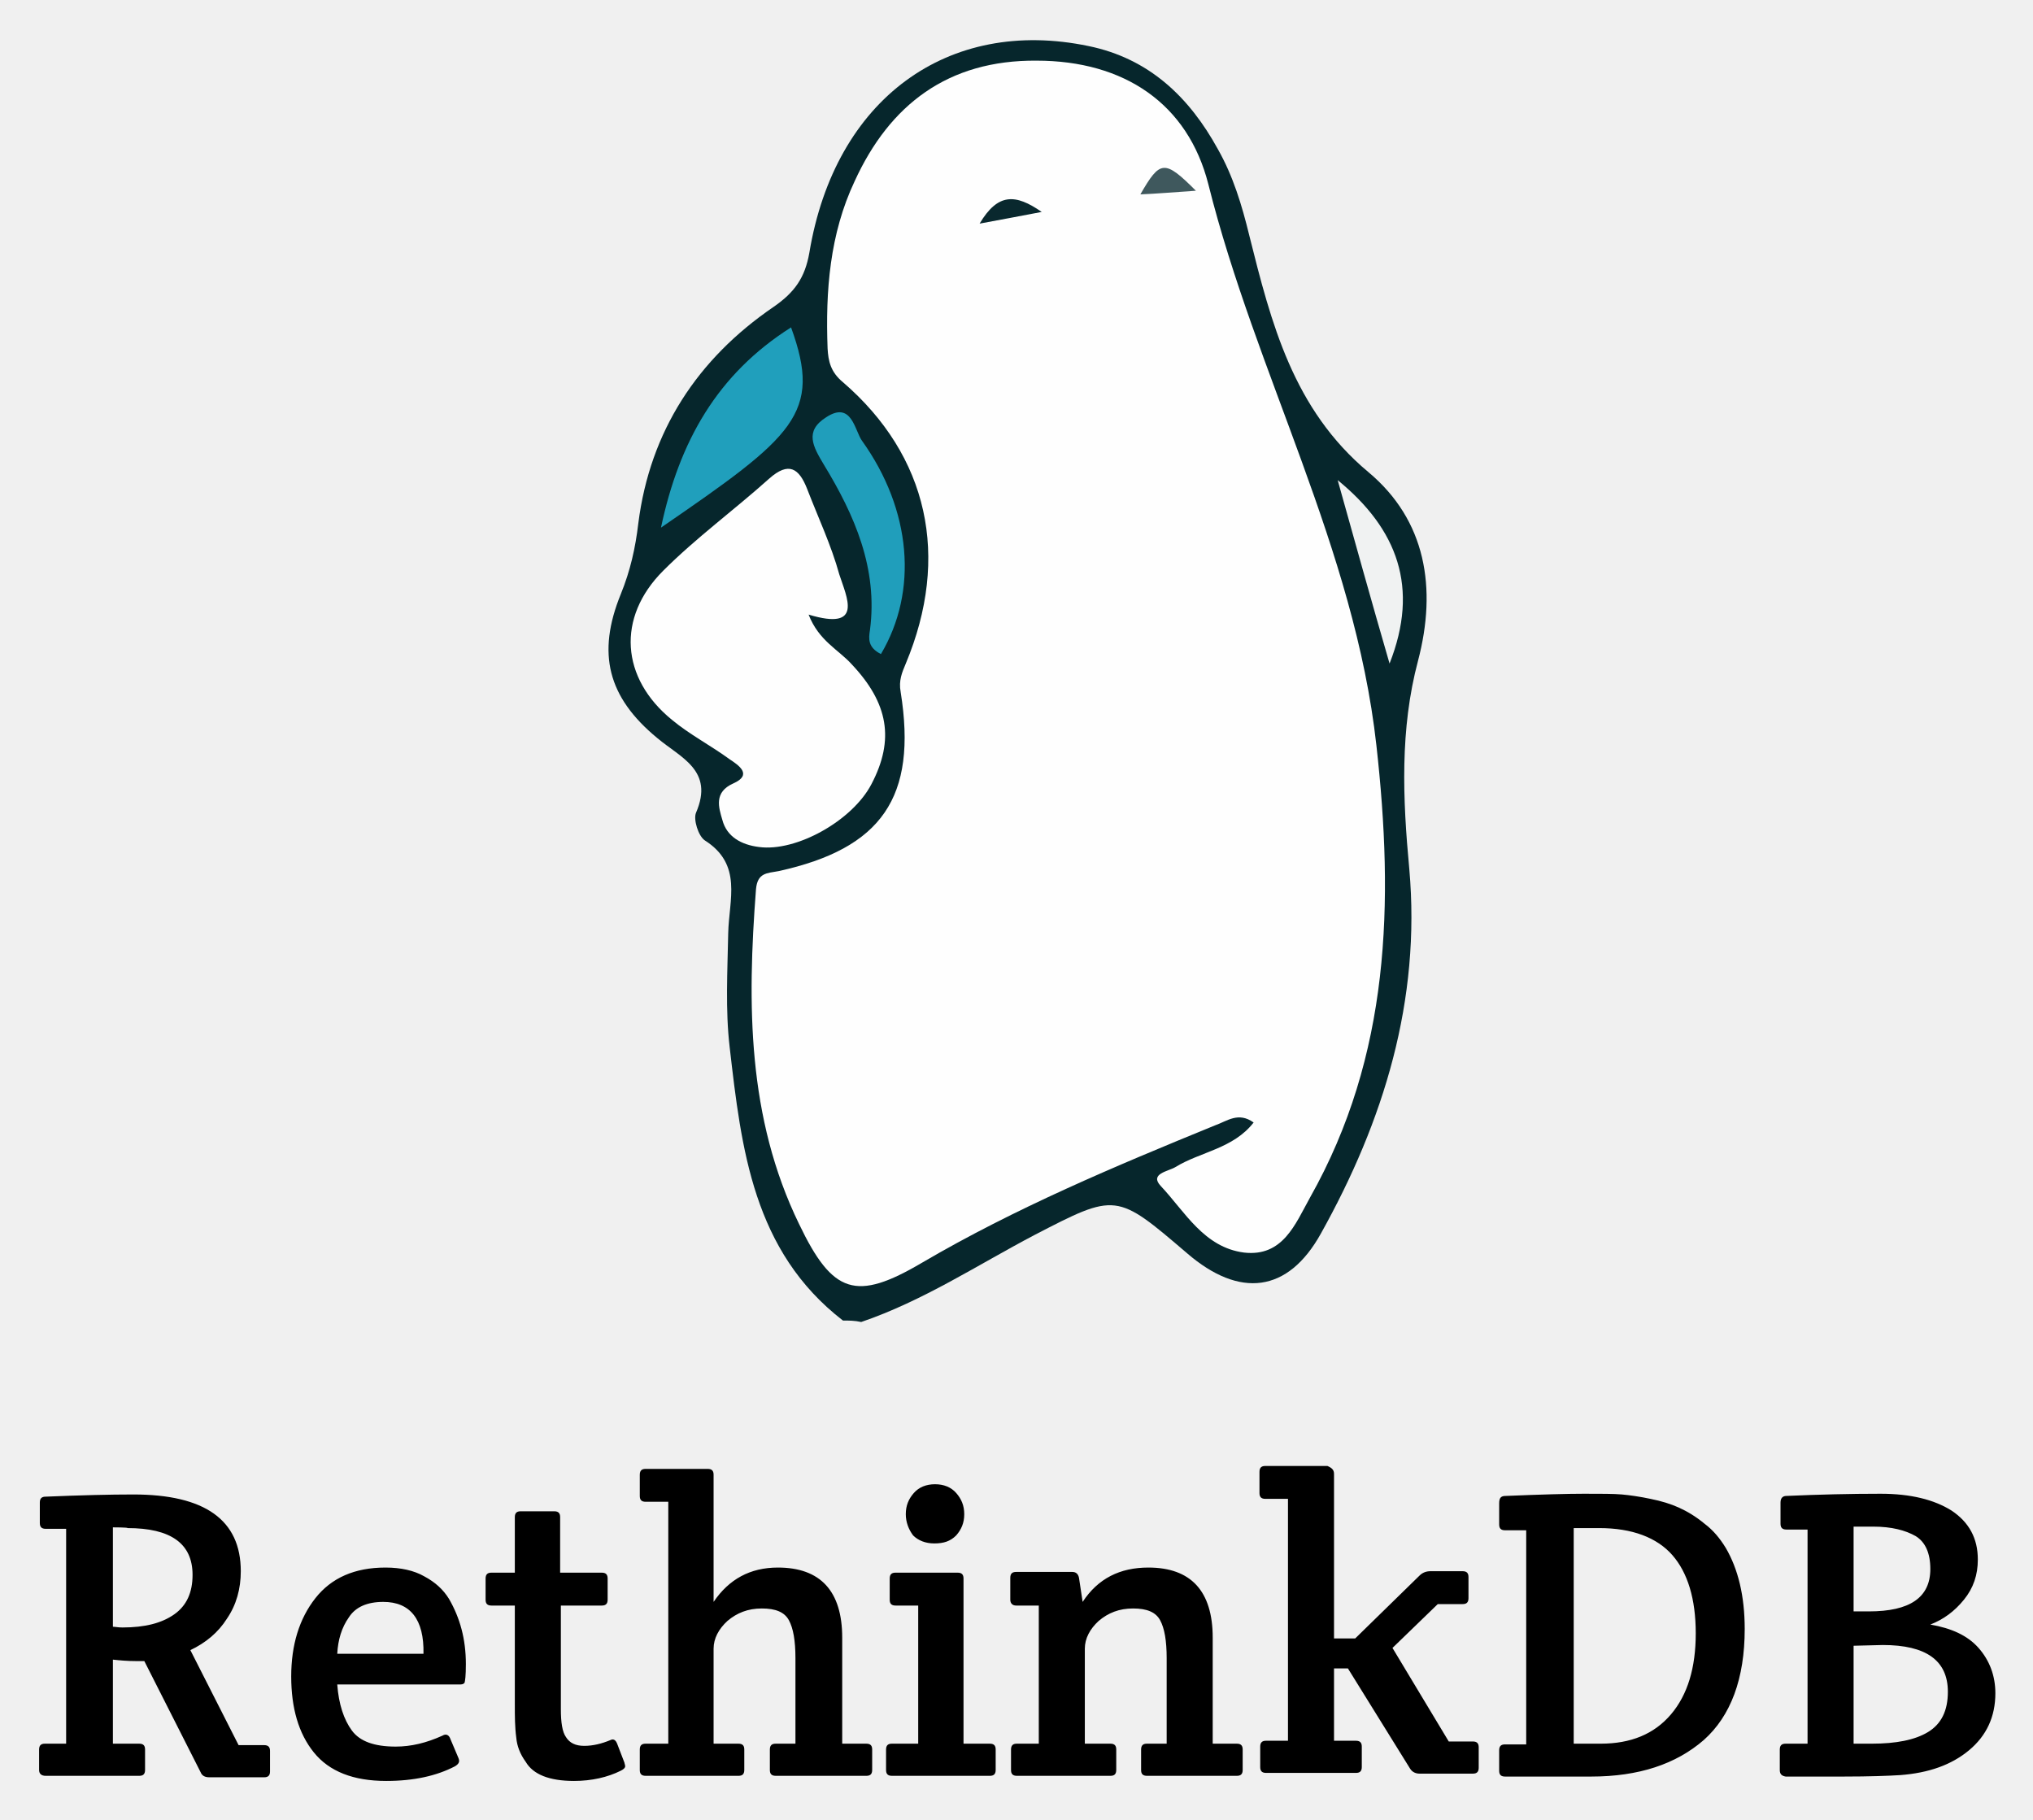
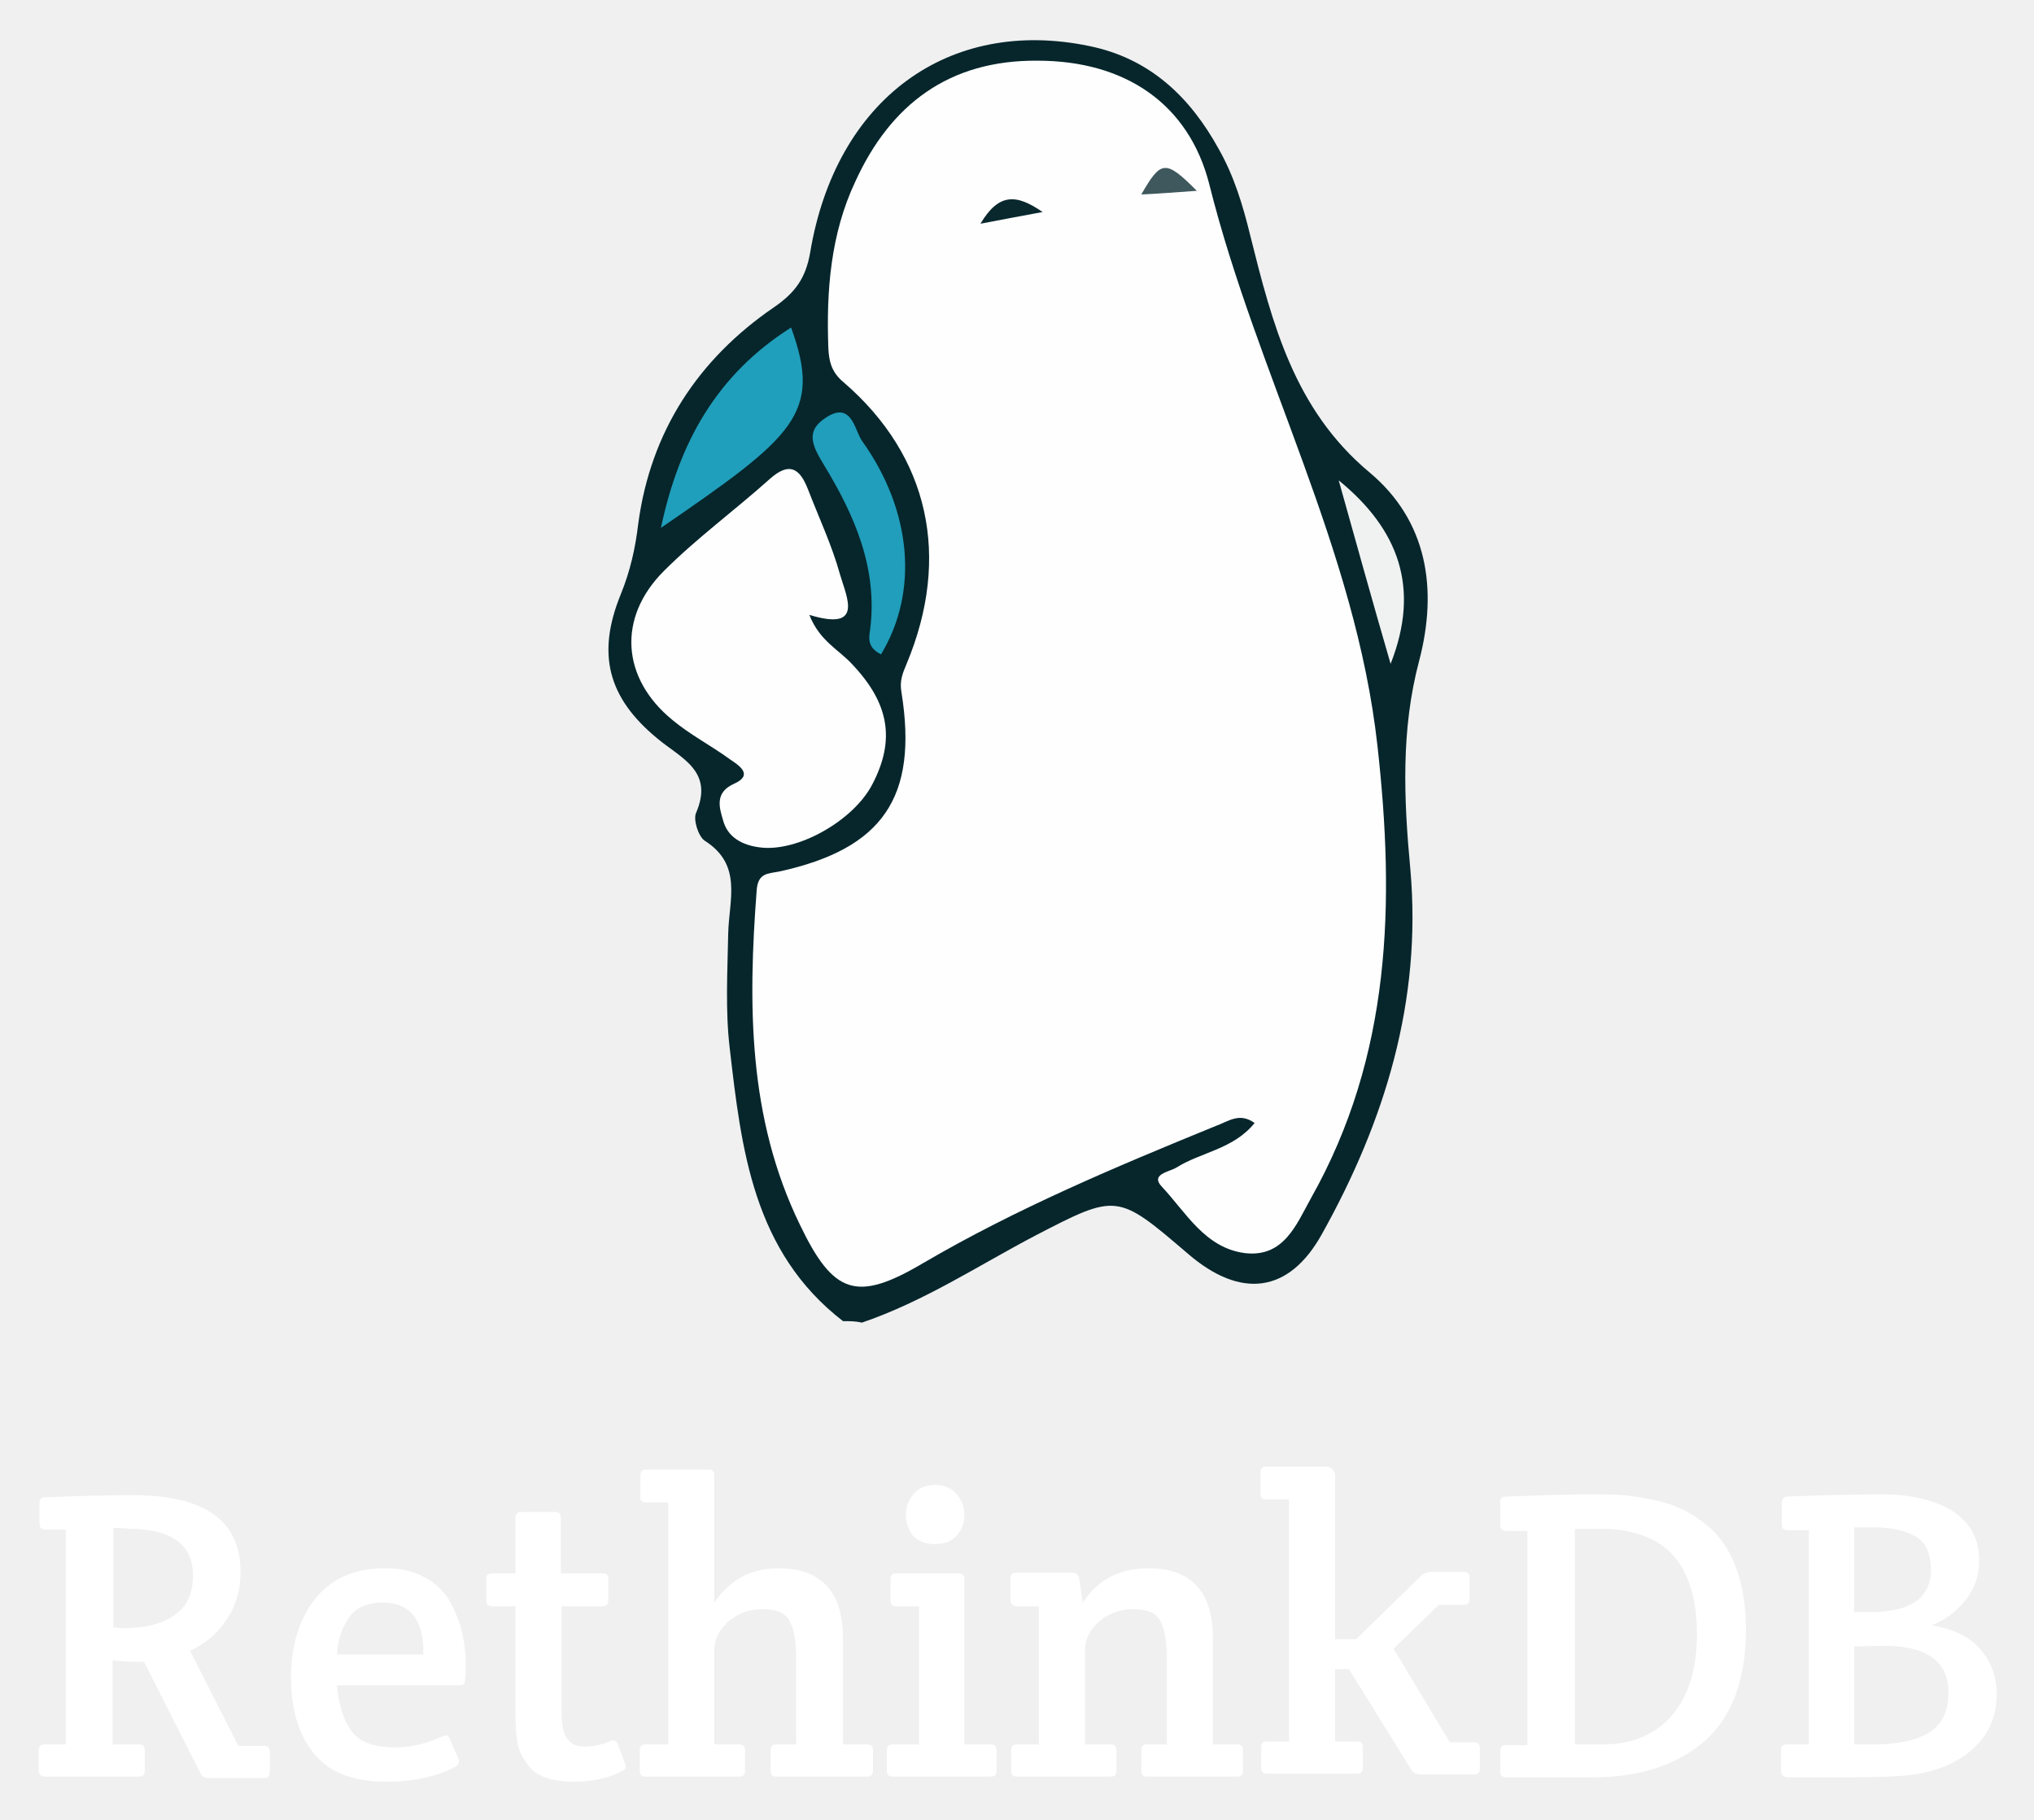
- <svg xmlns="http://www.w3.org/2000/svg" role="img" viewBox="3.65 23.40 278.20 248.95">
-   <style>svg {enable-background:new 0 0 288 288}</style>
-   <style>.st12{fill:#fefefe}</style>
-   <path d="M9 265.6v-2.8c0-.6.3-.8.8-.8h2.9v-29.4H9.9c-.6 0-.8-.3-.8-.8V229c0-.6.3-.8.8-.8 4.8-.2 8.8-.3 12-.3 9.8 0 14.7 3.5 14.7 10.5 0 2.4-.6 4.6-1.9 6.5-1.2 1.9-2.9 3.3-5 4.3l6.6 13h3.5c.6 0 .8.3.8.8v2.8c0 .6-.3.8-.8.8h-7.5c-.6 0-1-.2-1.2-.7l-7.7-15.2h-1.1c-1.2 0-2.3-.1-3.2-.2V262h3.6c.6 0 .8.3.8.8v2.8c0 .6-.3.8-.8.8H9.9c-.6 0-.9-.3-.9-.8zm10.1-33.2V246c.3 0 .7.1 1.3.1 3.1 0 5.4-.6 7.1-1.8 1.7-1.2 2.5-3 2.5-5.4 0-4.3-3-6.4-8.9-6.4.1-.1-2-.1-2-.1zm37.4 34.7c-4.5 0-7.8-1.3-9.9-3.9-2.1-2.6-3.1-6.1-3.1-10.4 0-4.3 1.1-7.9 3.3-10.7 2.2-2.8 5.4-4.2 9.6-4.2 2.1 0 3.9.4 5.3 1.2 1.5.8 2.6 1.8 3.4 3.1 1.5 2.6 2.3 5.5 2.3 8.9 0 1.6-.1 2.4-.2 2.6-.2.2-.4.2-.8.2H49.8c.2 2.7.9 4.8 2 6.3s3.1 2.2 6 2.2c2.1 0 4.2-.5 6.4-1.5.5-.3.9-.1 1.1.5l1.1 2.6c.2.5 0 .8-.5 1.1-2.5 1.3-5.6 2-9.4 2zm-6.7-17.4h11.8c.1-4.7-1.8-7.1-5.5-7.1-2.2 0-3.8.7-4.7 2.1-1 1.4-1.5 3.1-1.6 5zm30.6-6.6v14.2c0 1.8.2 3.1.7 3.8.5.8 1.3 1.2 2.5 1.2s2.4-.3 3.6-.8c.4-.2.7 0 .9.5l1 2.6c0 .1.1.3.1.5s-.2.4-.6.6c-1.8.9-4 1.4-6.4 1.4-3.4 0-5.6-.9-6.6-2.6-.8-1.1-1.2-2.2-1.3-3.3-.2-1.5-.2-3-.2-4.5v-13.6h-3.2c-.6 0-.8-.3-.8-.8v-2.9c0-.6.3-.8.8-.8h3.2V231c0-.6.3-.8.8-.8h4.6c.6 0 .8.3.8.8v7.6H86c.6 0 .8.3.8.8v2.9c0 .6-.3.8-.8.8h-5.6zm10.8-15v-2.9c0-.6.3-.8.8-.8h8.5c.6 0 .8.3.8.8v17.4c2.1-3.1 5-4.7 8.8-4.7 5.8 0 8.8 3.2 8.8 9.6V262h3.3c.6 0 .8.3.8.8v2.8c0 .6-.3.8-.8.8h-12.4c-.6 0-.8-.3-.8-.8v-2.8c0-.6.3-.8.8-.8h2.7v-11.7c0-2.4-.3-4.1-.9-5.2-.6-1.1-1.8-1.6-3.7-1.6-1.9 0-3.4.6-4.7 1.7-1.2 1.1-1.9 2.4-1.9 3.8v13h3.4c.6 0 .8.3.8.8v2.8c0 .6-.3.8-.8.8H92c-.6 0-.8-.3-.8-.8v-2.8c0-.6.3-.8.8-.8h3.1v-33.1H92c-.6 0-.8-.3-.8-.8zm44.3 33.9h3.6c.6 0 .8.3.8.8v2.8c0 .6-.3.8-.8.8h-13.4c-.6 0-.8-.3-.8-.8v-2.8c0-.6.3-.8.8-.8h3.6v-18.9h-3.1c-.6 0-.8-.3-.8-.8v-2.9c0-.6.3-.8.8-.8h8.5c.6 0 .8.3.8.8V262zm-7.9-31.4c0-1.2.4-2.1 1.1-2.9.7-.8 1.7-1.2 2.9-1.2s2.2.4 2.9 1.2c.7.8 1.1 1.7 1.1 2.9s-.4 2.1-1.1 2.9c-.8.8-1.7 1.1-3 1.1-1.2 0-2.2-.4-2.9-1.1-.6-.8-1-1.8-1-2.9zm14.3 11.7v-3c0-.6.3-.8.8-.8h7.7c.5 0 .8.3.9.8l.5 3.3c2.1-3.2 5.1-4.7 9-4.7 5.8 0 8.8 3.2 8.8 9.6V262h3.3c.6 0 .8.3.8.8v2.8c0 .6-.3.8-.8.8h-12.3c-.6 0-.8-.3-.8-.8v-2.8c0-.6.3-.8.8-.8h2.7v-11.7c0-2.4-.3-4.1-.9-5.2-.6-1.1-1.8-1.6-3.7-1.6s-3.4.6-4.7 1.7c-1.2 1.1-1.9 2.4-1.9 3.8v13h3.5c.6 0 .8.3.8.8v2.8c0 .6-.3.8-.8.8h-12.8c-.6 0-.8-.3-.8-.8v-2.8c0-.6.3-.8.8-.8h3v-18.9h-3.1c-.5 0-.8-.3-.8-.8zm44.3-17.2v22.5h2.9l8.8-8.6c.4-.4.9-.6 1.5-.6h4.4c.6 0 .8.3.8.8v2.9c0 .6-.3.8-.8.8h-3.4l-6.2 6 7.7 12.8h3.3c.6 0 .8.3.8.8v2.8c0 .6-.3.8-.8.8h-7.3c-.5 0-1-.2-1.3-.7l-8.5-13.7h-1.9v9.9h3c.6 0 .8.3.8.8v2.8c0 .6-.3.8-.8.8h-12.3c-.6 0-.8-.3-.8-.8v-2.8c0-.6.3-.8.8-.8h3v-33.1h-3.1c-.6 0-.8-.3-.8-.8v-2.9c0-.6.3-.8.8-.8h8.5c.7.3.9.6.9 1.1zm23.5 3c4.8-.2 8.4-.3 10.7-.3 2.3 0 4.1 0 5.2.1 1.1.1 2.5.3 3.9.6 1.5.3 2.8.7 3.9 1.2s2.3 1.2 3.5 2.2c1.2.9 2.1 2 2.9 3.3 1.7 2.9 2.6 6.6 2.6 11.1 0 6.8-1.9 11.9-5.6 15.2-3.8 3.3-8.9 5-15.4 5h-11.8c-.6 0-.8-.3-.8-.8v-2.8c0-.6.3-.8.8-.8h2.9v-29.3h-2.9c-.6 0-.8-.3-.8-.8v-2.9c0-.8.3-1 .9-1zm22.6 29.9c2.3-2.7 3.4-6.4 3.4-11.1 0-4.7-1.1-8.3-3.2-10.7-2.1-2.4-5.5-3.7-10-3.7H219V262h3.7c4.1 0 7.3-1.3 9.6-4zm14.9 7.6v-2.8c0-.6.3-.8.8-.8h3v-29.3h-2.9c-.6 0-.8-.3-.8-.8V229c0-.6.3-.9.8-.9 4.5-.2 8.8-.3 12.9-.3s7.3.8 9.7 2.3c2.4 1.6 3.6 3.8 3.6 6.7 0 2.1-.6 3.9-1.9 5.5-1.3 1.6-2.8 2.7-4.6 3.4 2.9.5 5.1 1.5 6.6 3.2 1.5 1.7 2.3 3.8 2.3 6.2 0 3.2-1.2 5.8-3.6 7.8-2.4 2-5.5 3.1-9.4 3.4-1.6.1-4.2.2-7.8.2H248c-.6-.1-.8-.4-.8-.9zm10.1-17V262h2.5c3.3 0 5.9-.5 7.7-1.6 1.8-1.1 2.7-2.9 2.7-5.5 0-4.3-3-6.4-8.9-6.4l-4 .1zm0-16.3v11.6h2.1c5.6 0 8.4-1.9 8.4-5.8 0-2.2-.7-3.7-2-4.5-1.4-.8-3.3-1.3-5.8-1.3h-2.7z" />
+ <svg xmlns="http://www.w3.org/2000/svg" version="1.1" id="Layer_1" x="0px" y="0px" viewBox="0 0 278.2 248.9" style="enable-background:new 0 0 278.2 248.9;" xml:space="preserve">
+   <style type="text/css">
+ 	.st0{fill:#FFFFFF;}
+ 	.st1{fill:#06262C;}
+ 	.st2{fill:#FEFEFE;}
+ 	.st3{fill:#209FBC;}
+ 	.st4{fill:#209EBB;}
+ 	.st5{fill:#F0F2F2;}
+ 	.st6{fill:#3F585D;}
+ 	.st7{fill:#09282E;}
+ </style>
+   <path class="st0" d="M5.3,242.2v-2.8c0-0.6,0.3-0.8,0.8-0.8h2.9v-29.4H6.2c-0.6,0-0.8-0.3-0.8-0.8v-2.8c0-0.6,0.3-0.8,0.8-0.8  c4.8-0.2,8.8-0.3,12-0.3c9.8,0,14.7,3.5,14.7,10.5c0,2.4-0.6,4.6-1.9,6.5c-1.2,1.9-2.9,3.3-5,4.3l6.6,13h3.5c0.6,0,0.8,0.3,0.8,0.8  v2.8c0,0.6-0.3,0.8-0.8,0.8h-7.5c-0.6,0-1-0.2-1.2-0.7l-7.7-15.2h-1.1c-1.2,0-2.3-0.1-3.2-0.2v11.5H19c0.6,0,0.8,0.3,0.8,0.8v2.8  c0,0.6-0.3,0.8-0.8,0.8H6.2C5.6,243,5.3,242.7,5.3,242.2L5.3,242.2z M15.5,209v13.6c0.3,0,0.7,0.1,1.3,0.1c3.1,0,5.4-0.6,7.1-1.8  s2.5-3,2.5-5.4c0-4.3-3-6.4-8.9-6.4C17.6,209,15.5,209,15.5,209z M52.8,243.7c-4.5,0-7.8-1.3-9.9-3.9c-2.1-2.6-3.1-6.1-3.1-10.4  c0-4.3,1.1-7.9,3.3-10.7s5.4-4.2,9.6-4.2c2.1,0,3.9,0.4,5.3,1.2c1.5,0.8,2.6,1.8,3.4,3.1c1.5,2.6,2.3,5.5,2.3,8.9  c0,1.6-0.1,2.4-0.2,2.6c-0.2,0.2-0.4,0.2-0.8,0.2H46.1c0.2,2.7,0.9,4.8,2,6.3s3.1,2.2,6,2.2c2.1,0,4.2-0.5,6.4-1.5  c0.5-0.3,0.9-0.1,1.1,0.5l1.1,2.6c0.2,0.5,0,0.8-0.5,1.1C59.7,243,56.6,243.7,52.8,243.7L52.8,243.7z M46.1,226.3h11.8  c0.1-4.7-1.8-7.1-5.5-7.1c-2.2,0-3.8,0.7-4.7,2.1C46.7,222.7,46.2,224.4,46.1,226.3z M76.8,219.7v14.2c0,1.8,0.2,3.1,0.7,3.8  c0.5,0.8,1.3,1.2,2.5,1.2s2.4-0.3,3.6-0.8c0.4-0.2,0.7,0,0.9,0.5l1,2.6c0,0.1,0.1,0.3,0.1,0.5s-0.2,0.4-0.6,0.6  c-1.8,0.9-4,1.4-6.4,1.4c-3.4,0-5.6-0.9-6.6-2.6c-0.8-1.1-1.2-2.2-1.3-3.3c-0.2-1.5-0.2-3-0.2-4.5v-13.6h-3.2  c-0.6,0-0.8-0.3-0.8-0.8V216c0-0.6,0.3-0.8,0.8-0.8h3.2v-7.6c0-0.6,0.3-0.8,0.8-0.8h4.6c0.6,0,0.8,0.3,0.8,0.8v7.6h5.7  c0.6,0,0.8,0.3,0.8,0.8v2.9c0,0.6-0.3,0.8-0.8,0.8H76.8z M87.6,204.7v-2.9c0-0.6,0.3-0.8,0.8-0.8h8.5c0.6,0,0.8,0.3,0.8,0.8v17.4  c2.1-3.1,5-4.7,8.8-4.7c5.8,0,8.8,3.2,8.8,9.6v14.5h3.3c0.6,0,0.8,0.3,0.8,0.8v2.8c0,0.6-0.3,0.8-0.8,0.8h-12.4  c-0.6,0-0.8-0.3-0.8-0.8v-2.8c0-0.6,0.3-0.8,0.8-0.8h2.7v-11.7c0-2.4-0.3-4.1-0.9-5.2c-0.6-1.1-1.8-1.6-3.7-1.6  c-1.9,0-3.4,0.6-4.7,1.7c-1.2,1.1-1.9,2.4-1.9,3.8v13h3.4c0.6,0,0.8,0.3,0.8,0.8v2.8c0,0.6-0.3,0.8-0.8,0.8H88.3  c-0.6,0-0.8-0.3-0.8-0.8v-2.8c0-0.6,0.3-0.8,0.8-0.8h3.1v-33.1h-3.1C87.8,205.5,87.5,205.2,87.6,204.7L87.6,204.7z M131.9,238.6h3.6  c0.6,0,0.8,0.3,0.8,0.8v2.8c0,0.6-0.3,0.8-0.8,0.8h-13.4c-0.6,0-0.8-0.3-0.8-0.8v-2.8c0-0.6,0.3-0.8,0.8-0.8h3.6v-18.9h-3.1  c-0.6,0-0.8-0.3-0.8-0.8V216c0-0.6,0.3-0.8,0.8-0.8h8.5c0.6,0,0.8,0.3,0.8,0.8L131.9,238.6L131.9,238.6z M123.9,207.2  c0-1.2,0.4-2.1,1.1-2.9c0.7-0.8,1.7-1.2,2.9-1.2c1.2,0,2.2,0.4,2.9,1.2s1.1,1.7,1.1,2.9s-0.4,2.1-1.1,2.9c-0.8,0.8-1.7,1.1-3,1.1  c-1.2,0-2.2-0.4-2.9-1.1C124.3,209.3,123.9,208.3,123.9,207.2z M138.2,218.9v-3c0-0.6,0.3-0.8,0.8-0.8h7.7c0.5,0,0.8,0.3,0.9,0.8  l0.5,3.3c2.1-3.2,5.1-4.7,9-4.7c5.8,0,8.8,3.2,8.8,9.6v14.5h3.3c0.6,0,0.8,0.3,0.8,0.8v2.8c0,0.6-0.3,0.8-0.8,0.8h-12.3  c-0.6,0-0.8-0.3-0.8-0.8v-2.8c0-0.6,0.3-0.8,0.8-0.8h2.7v-11.7c0-2.4-0.3-4.1-0.9-5.2c-0.6-1.1-1.8-1.6-3.7-1.6s-3.4,0.6-4.7,1.7  c-1.2,1.1-1.9,2.4-1.9,3.8v13h3.5c0.6,0,0.8,0.3,0.8,0.8v2.8c0,0.6-0.3,0.8-0.8,0.8h-12.8c-0.6,0-0.8-0.3-0.8-0.8v-2.8  c0-0.6,0.3-0.8,0.8-0.8h3v-18.9h-3.1C138.6,219.7,138.2,219.4,138.2,218.9z M182.6,201.7v22.5h2.9l8.8-8.6c0.4-0.4,0.9-0.6,1.5-0.6  h4.4c0.6,0,0.8,0.3,0.8,0.8v2.9c0,0.6-0.3,0.8-0.8,0.8h-3.4l-6.2,6l7.7,12.8h3.3c0.6,0,0.8,0.3,0.8,0.8v2.8c0,0.6-0.3,0.8-0.8,0.8  h-7.3c-0.5,0-1-0.2-1.3-0.7l-8.5-13.7h-1.9v9.9h3c0.6,0,0.8,0.3,0.8,0.8v2.8c0,0.6-0.3,0.8-0.8,0.8h-12.3c-0.6,0-0.8-0.3-0.8-0.8  V239c0-0.6,0.3-0.8,0.8-0.8h3v-33.1h-3.1c-0.6,0-0.8-0.3-0.8-0.8v-2.9c0-0.6,0.3-0.8,0.8-0.8h8.5  C182.3,200.9,182.5,201.2,182.6,201.7L182.6,201.7z M206.1,204.7c4.8-0.2,8.4-0.3,10.7-0.3s4.1,0,5.2,0.1c1.1,0.1,2.5,0.3,3.9,0.6  c1.5,0.3,2.8,0.7,3.9,1.2s2.3,1.2,3.5,2.2c1.2,0.9,2.1,2,2.9,3.3c1.7,2.9,2.6,6.6,2.6,11.1c0,6.8-1.9,11.9-5.6,15.2  c-3.8,3.3-8.9,5-15.4,5h-11.8c-0.6,0-0.8-0.3-0.8-0.8v-2.8c0-0.6,0.3-0.8,0.8-0.8h2.9v-29.3h-2.9c-0.6,0-0.8-0.3-0.8-0.8v-2.9  C205.1,204.9,205.4,204.7,206.1,204.7L206.1,204.7z M228.7,234.6c2.3-2.7,3.4-6.4,3.4-11.1c0-4.7-1.1-8.3-3.2-10.7  c-2.1-2.4-5.5-3.7-10-3.7h-3.5v29.5h3.7C223.2,238.6,226.4,237.3,228.7,234.6z M243.6,242.2v-2.8c0-0.6,0.3-0.8,0.8-0.8h3v-29.3  h-2.9c-0.6,0-0.8-0.3-0.8-0.8v-2.9c0-0.6,0.3-0.9,0.8-0.9c4.5-0.2,8.8-0.3,12.9-0.3s7.3,0.8,9.7,2.3c2.4,1.6,3.6,3.8,3.6,6.7  c0,2.1-0.6,3.9-1.9,5.5s-2.8,2.7-4.6,3.4c2.9,0.5,5.1,1.5,6.6,3.2s2.3,3.8,2.3,6.2c0,3.2-1.2,5.8-3.6,7.8s-5.5,3.1-9.4,3.4  c-1.6,0.1-4.2,0.2-7.8,0.2h-7.9C243.8,243,243.6,242.7,243.6,242.2z M253.6,225.2v13.4h2.5c3.3,0,5.9-0.5,7.7-1.6  c1.8-1.1,2.7-2.9,2.7-5.5c0-4.3-3-6.4-8.9-6.4L253.6,225.2L253.6,225.2z M253.6,208.9v11.6h2.1c5.6,0,8.4-1.9,8.4-5.8  c0-2.2-0.7-3.7-2-4.5c-1.4-0.8-3.3-1.3-5.8-1.3H253.6z" />
  <g id="JeZY93.tif">
-     <path fill="#06262c" d="M119 204.1c-12.3-9.5-13.9-23.5-15.5-37.4-.6-5.1-.3-10.4-.2-15.6.1-4.6 2-9.4-3.2-12.7-.9-.6-1.6-2.9-1.2-3.8 2.5-5.8-2.1-7.5-5.3-10.2-6.8-5.6-8.3-11.6-5-19.7 1.3-3.2 2-6.3 2.4-9.7 1.6-12.6 8.1-22.5 18.5-29.6 2.9-2 4.3-4 4.9-7.4 3.5-21.1 19-32.3 38.2-28.3 8.3 1.7 13.8 7 17.7 14.1 2.1 3.7 3.3 7.7 4.3 11.8 3 12 6 23.8 16.3 32.4 7.9 6.6 9.4 15.9 6.8 25.8-2.5 9.4-2.1 18.9-1.2 28.5 1.6 18-3.5 34.5-12.1 49.9-4.5 8.1-11.1 8.9-18.3 2.7-9.7-8.3-9.7-8.3-20.9-2.5-7.8 4.1-15.2 9-23.7 11.9-.9-.2-1.7-.2-2.5-.2z" />
-     <path d="M175.2 177c-2.1-1.5-3.6-.2-5.3.4-13.7 5.6-27.3 11.3-40.1 18.8-9 5.3-12.2 4.3-16.8-5.3-7.1-14.6-7.1-30.1-5.9-45.8.2-2.3 1.5-2.2 3.1-2.5 14.1-3.1 19-10.1 16.7-24.5-.3-1.6.2-2.7.7-3.9 6.1-14.6 3.1-28.4-8.6-38.5-1.7-1.4-2-2.9-2.1-4.6-.3-7.9.3-15.7 3.7-22.9 4.8-10.5 12.8-16.6 24.9-16.5 12 0 20.7 5.9 23.5 16.9 6.5 26 20 49.8 23 76.8 2.4 21.5 1.9 42.4-9.1 61.9-2 3.6-3.7 8.1-9 7.5-5.5-.7-8.1-5.6-11.4-9.1-1.6-1.7 1-2 2-2.6 3.4-2.1 7.9-2.5 10.7-6.1z" class="st12" />
-     <path d="M114.3 107.5c1.4 3.6 4.1 4.8 5.9 6.8 5 5.3 5.9 10.3 2.7 16.4-2.6 5-10.3 9.3-15.4 8.6-2.4-.3-4.4-1.4-5-3.7-.5-1.7-1.2-3.8 1.5-5 2.7-1.2.7-2.5-.5-3.3-2.6-1.9-5.5-3.4-7.9-5.4-7-5.7-7.6-14-1.2-20.4 4.5-4.5 9.7-8.3 14.5-12.6 2.7-2.4 4.1-1.4 5.2 1.4 1.5 3.9 3.3 7.7 4.4 11.7 1 3.1 3.4 7.8-4.2 5.5z" class="st12" />
-     <path fill="#209fbc" d="M94.1 95.6c2.5-11.8 7.7-21 17.8-27.4 4.3 11.8.4 14.9-17.8 27.4z" />
-     <path fill="#209ebb" d="M124.2 112.9c-1.8-.9-1.7-2.1-1.5-3.3 1.1-8.4-2.1-15.7-6.3-22.6-1.5-2.5-2.7-4.6.3-6.5 3.5-2.3 3.9 1.8 4.9 3.2 6.8 9.5 7.7 20.6 2.6 29.2z" />
-     <path fill="#f0f2f2" d="M186.7 89.1c8.2 6.7 11.2 14.7 7.1 25.1-2.5-8.6-4.8-16.9-7.1-25.1z" />
-     <path fill="#3f585d" d="M167.3 49.5c-3 .2-5.3.4-7.6.5 2.7-4.7 3.3-4.8 7.6-.5z" />
-     <path fill="#09282e" d="M137.7 54c2.5-4.2 4.9-4.1 8.5-1.6-3.1.6-5.3 1-8.5 1.6z" />
+     <path class="st1" d="M115.3,180.7c-12.3-9.5-13.9-23.5-15.5-37.4c-0.6-5.1-0.3-10.4-0.2-15.6c0.1-4.6,2-9.4-3.2-12.7   c-0.9-0.6-1.6-2.9-1.2-3.8c2.5-5.8-2.1-7.5-5.3-10.2c-6.8-5.6-8.3-11.6-5-19.7c1.3-3.2,2-6.3,2.4-9.7C89,59,95.5,49.1,105.9,42   c2.9-2,4.3-4,4.9-7.4c3.5-21.1,19-32.3,38.2-28.3c8.3,1.7,13.8,7,17.7,14.1c2.1,3.7,3.3,7.7,4.3,11.8c3,12,6,23.8,16.3,32.4   c7.9,6.6,9.4,15.9,6.8,25.8c-2.5,9.4-2.1,18.9-1.2,28.5c1.6,18-3.5,34.5-12.1,49.9c-4.5,8.1-11.1,8.9-18.3,2.7   c-9.7-8.3-9.7-8.3-20.9-2.5c-7.8,4.1-15.2,9-23.7,11.9C117,180.7,116.2,180.7,115.3,180.7L115.3,180.7z" />
+     <path class="st2" d="M171.6,153.6c-2.1-1.5-3.6-0.2-5.3,0.4c-13.7,5.6-27.3,11.3-40.1,18.8c-9,5.3-12.2,4.3-16.8-5.3   c-7.1-14.6-7.1-30.1-5.9-45.8c0.2-2.3,1.5-2.2,3.1-2.5c14.1-3.1,19-10.1,16.7-24.5c-0.3-1.6,0.2-2.7,0.7-3.9   c6.1-14.6,3.1-28.4-8.6-38.5c-1.7-1.4-2-2.9-2.1-4.6c-0.3-7.9,0.3-15.7,3.7-22.9c4.8-10.5,12.8-16.6,24.9-16.5   c12,0,20.7,5.9,23.5,16.9c6.5,26,20,49.8,23,76.8c2.4,21.5,1.9,42.4-9.1,61.9c-2,3.6-3.7,8.1-9,7.5c-5.5-0.7-8.1-5.6-11.4-9.1   c-1.6-1.7,1-2,2-2.6C164.2,157.6,168.7,157.2,171.6,153.6L171.6,153.6z" />
+     <path class="st2" d="M110.7,84.1c1.4,3.6,4.1,4.8,5.9,6.8c5,5.3,5.9,10.3,2.7,16.4c-2.6,5-10.3,9.3-15.4,8.6   c-2.4-0.3-4.4-1.4-5-3.7c-0.5-1.7-1.2-3.8,1.5-5s0.7-2.5-0.5-3.3c-2.6-1.9-5.5-3.4-7.9-5.4c-7-5.7-7.6-14-1.2-20.4   c4.5-4.5,9.7-8.3,14.5-12.6c2.7-2.4,4.1-1.4,5.2,1.4c1.5,3.9,3.3,7.7,4.4,11.7C115.8,81.7,118.2,86.4,110.7,84.1z" />
+     <path class="st3" d="M90.4,72.2c2.5-11.8,7.7-21,17.8-27.4C112.5,56.6,108.6,59.7,90.4,72.2z" />
+     <path class="st4" d="M120.5,89.5c-1.8-0.9-1.7-2.1-1.5-3.3c1.1-8.4-2.1-15.7-6.3-22.6c-1.5-2.5-2.7-4.6,0.3-6.5   c3.5-2.3,3.9,1.8,4.9,3.2C124.7,69.8,125.7,80.9,120.5,89.5z" />
+     <path class="st5" d="M183.1,65.7c8.2,6.7,11.2,14.7,7.1,25.1C187.7,82.2,185.4,73.9,183.1,65.7z" />
+     <path class="st6" d="M163.7,26.1c-3,0.2-5.3,0.4-7.6,0.5C158.8,21.9,159.4,21.8,163.7,26.1z" />
+     <path class="st7" d="M134.1,30.6c2.5-4.2,4.9-4.1,8.5-1.6C139.4,29.6,137.2,30,134.1,30.6z" />
  </g>
</svg>
